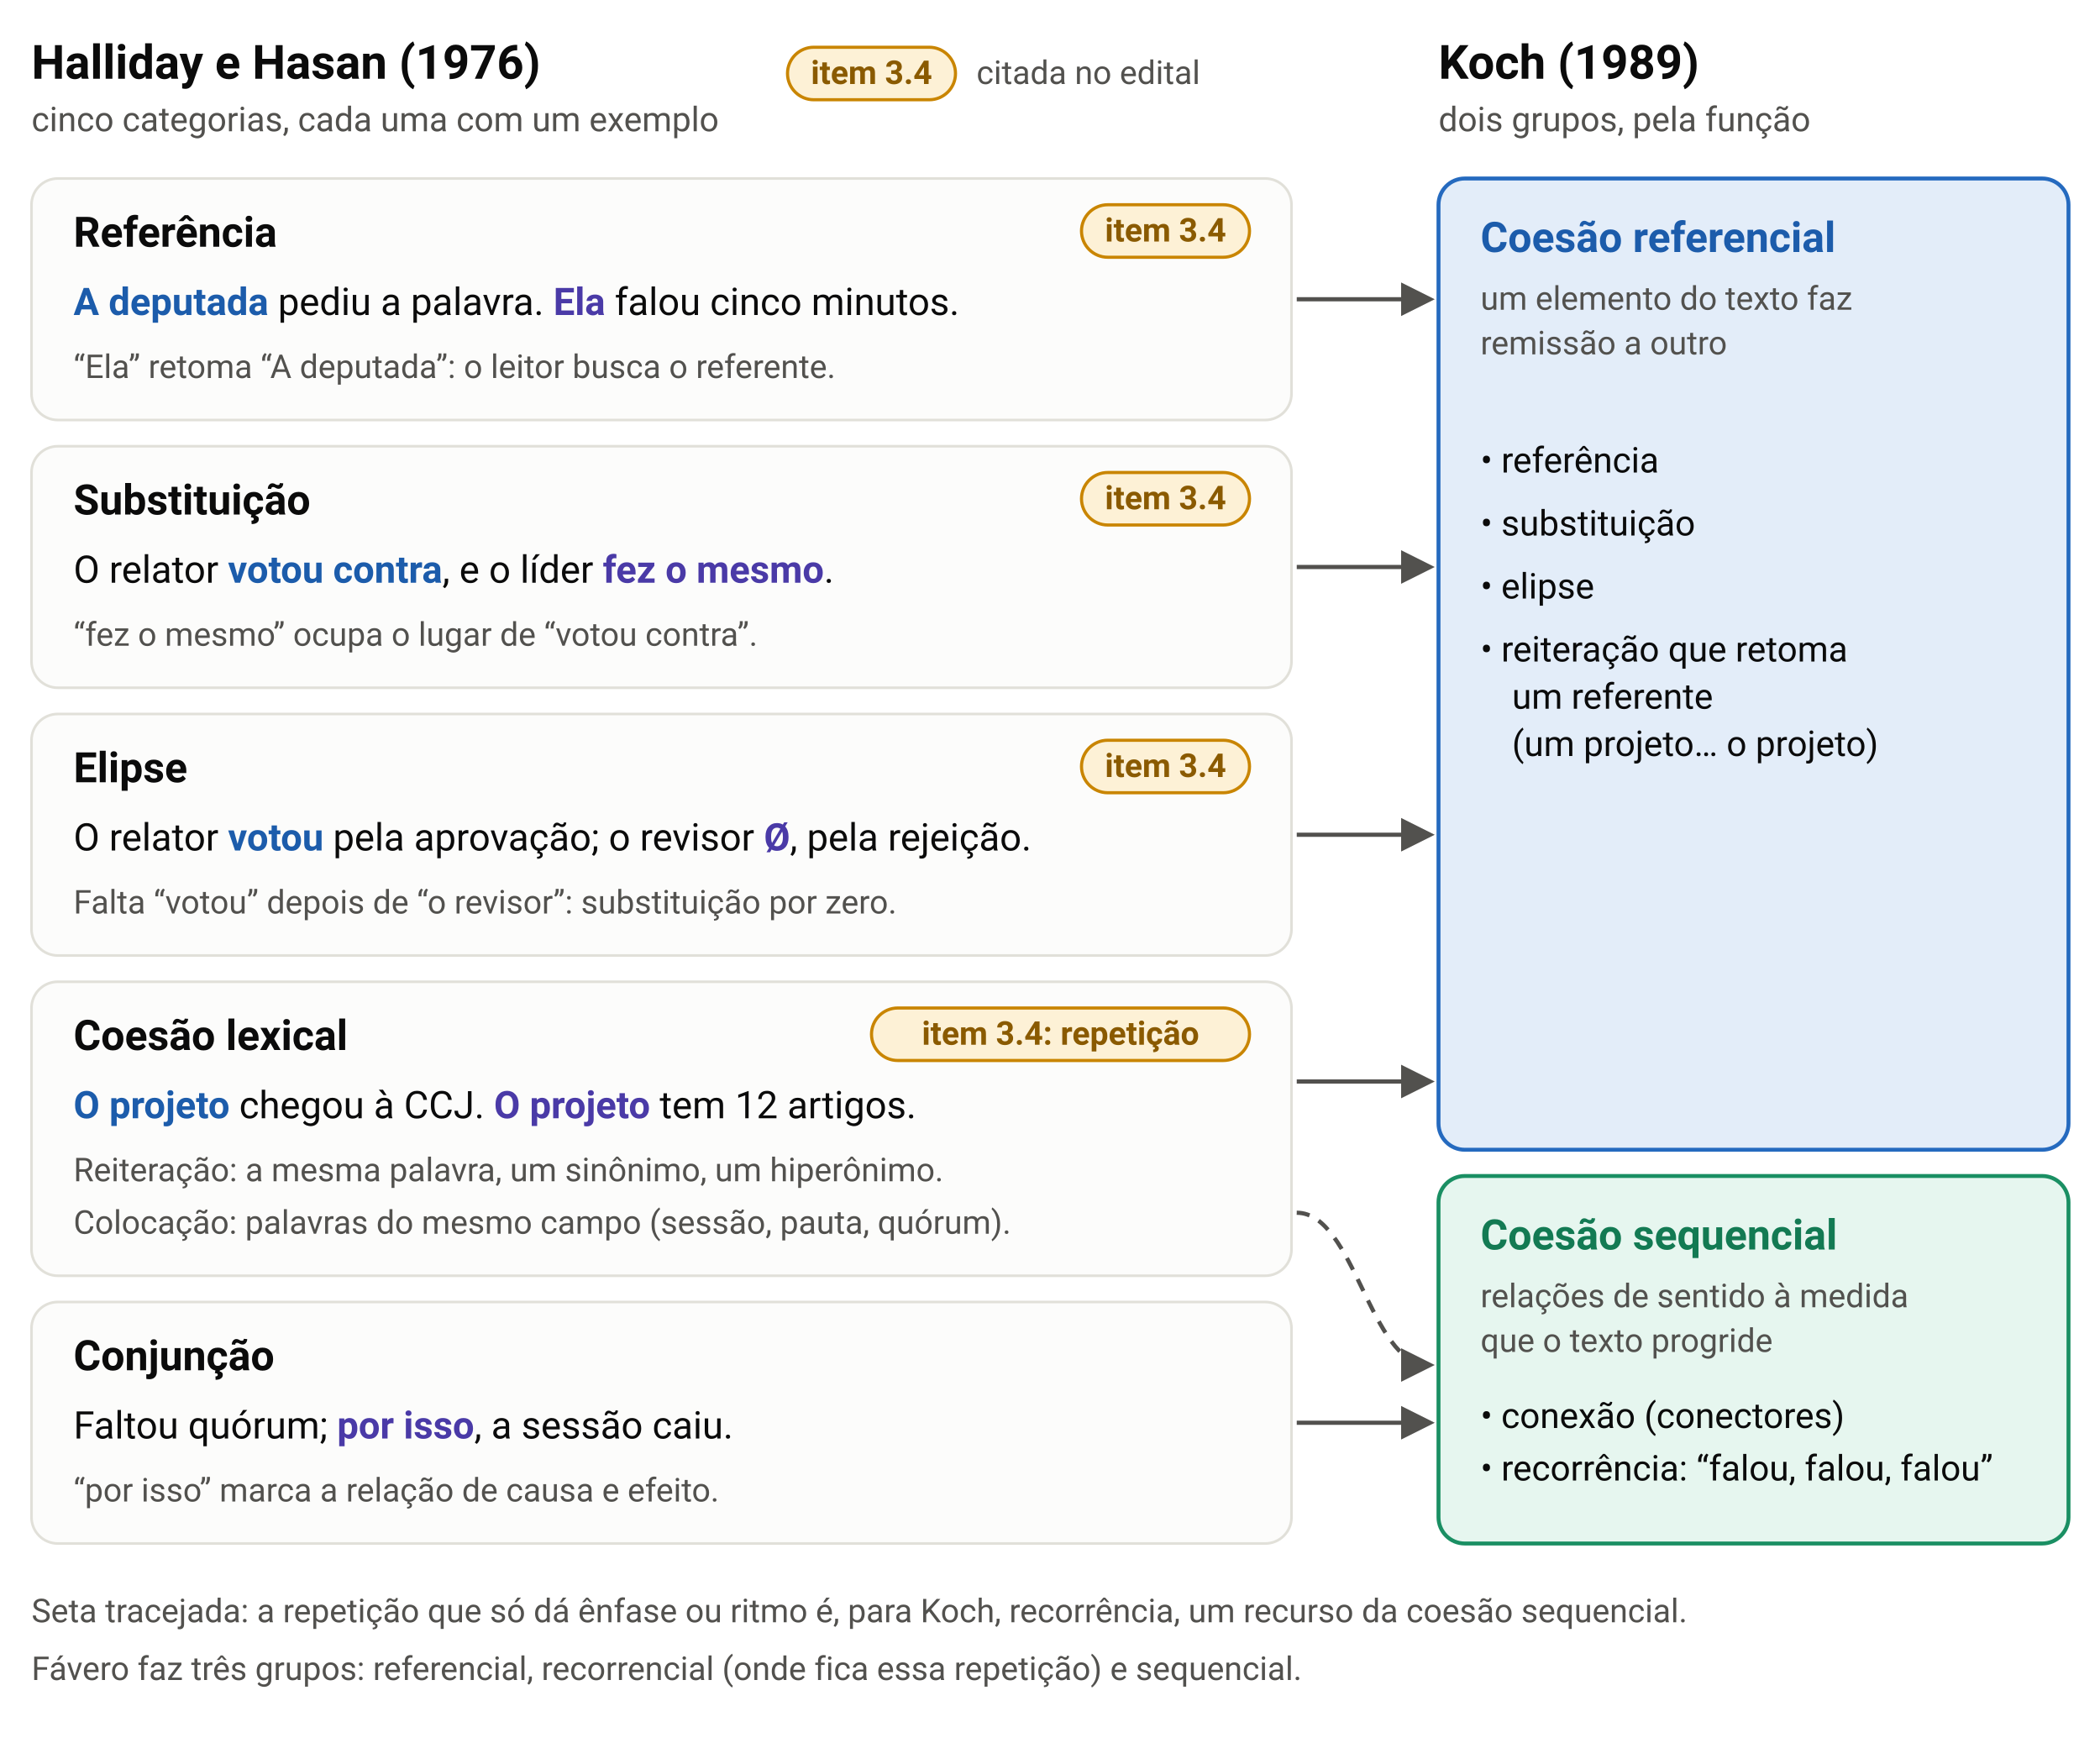
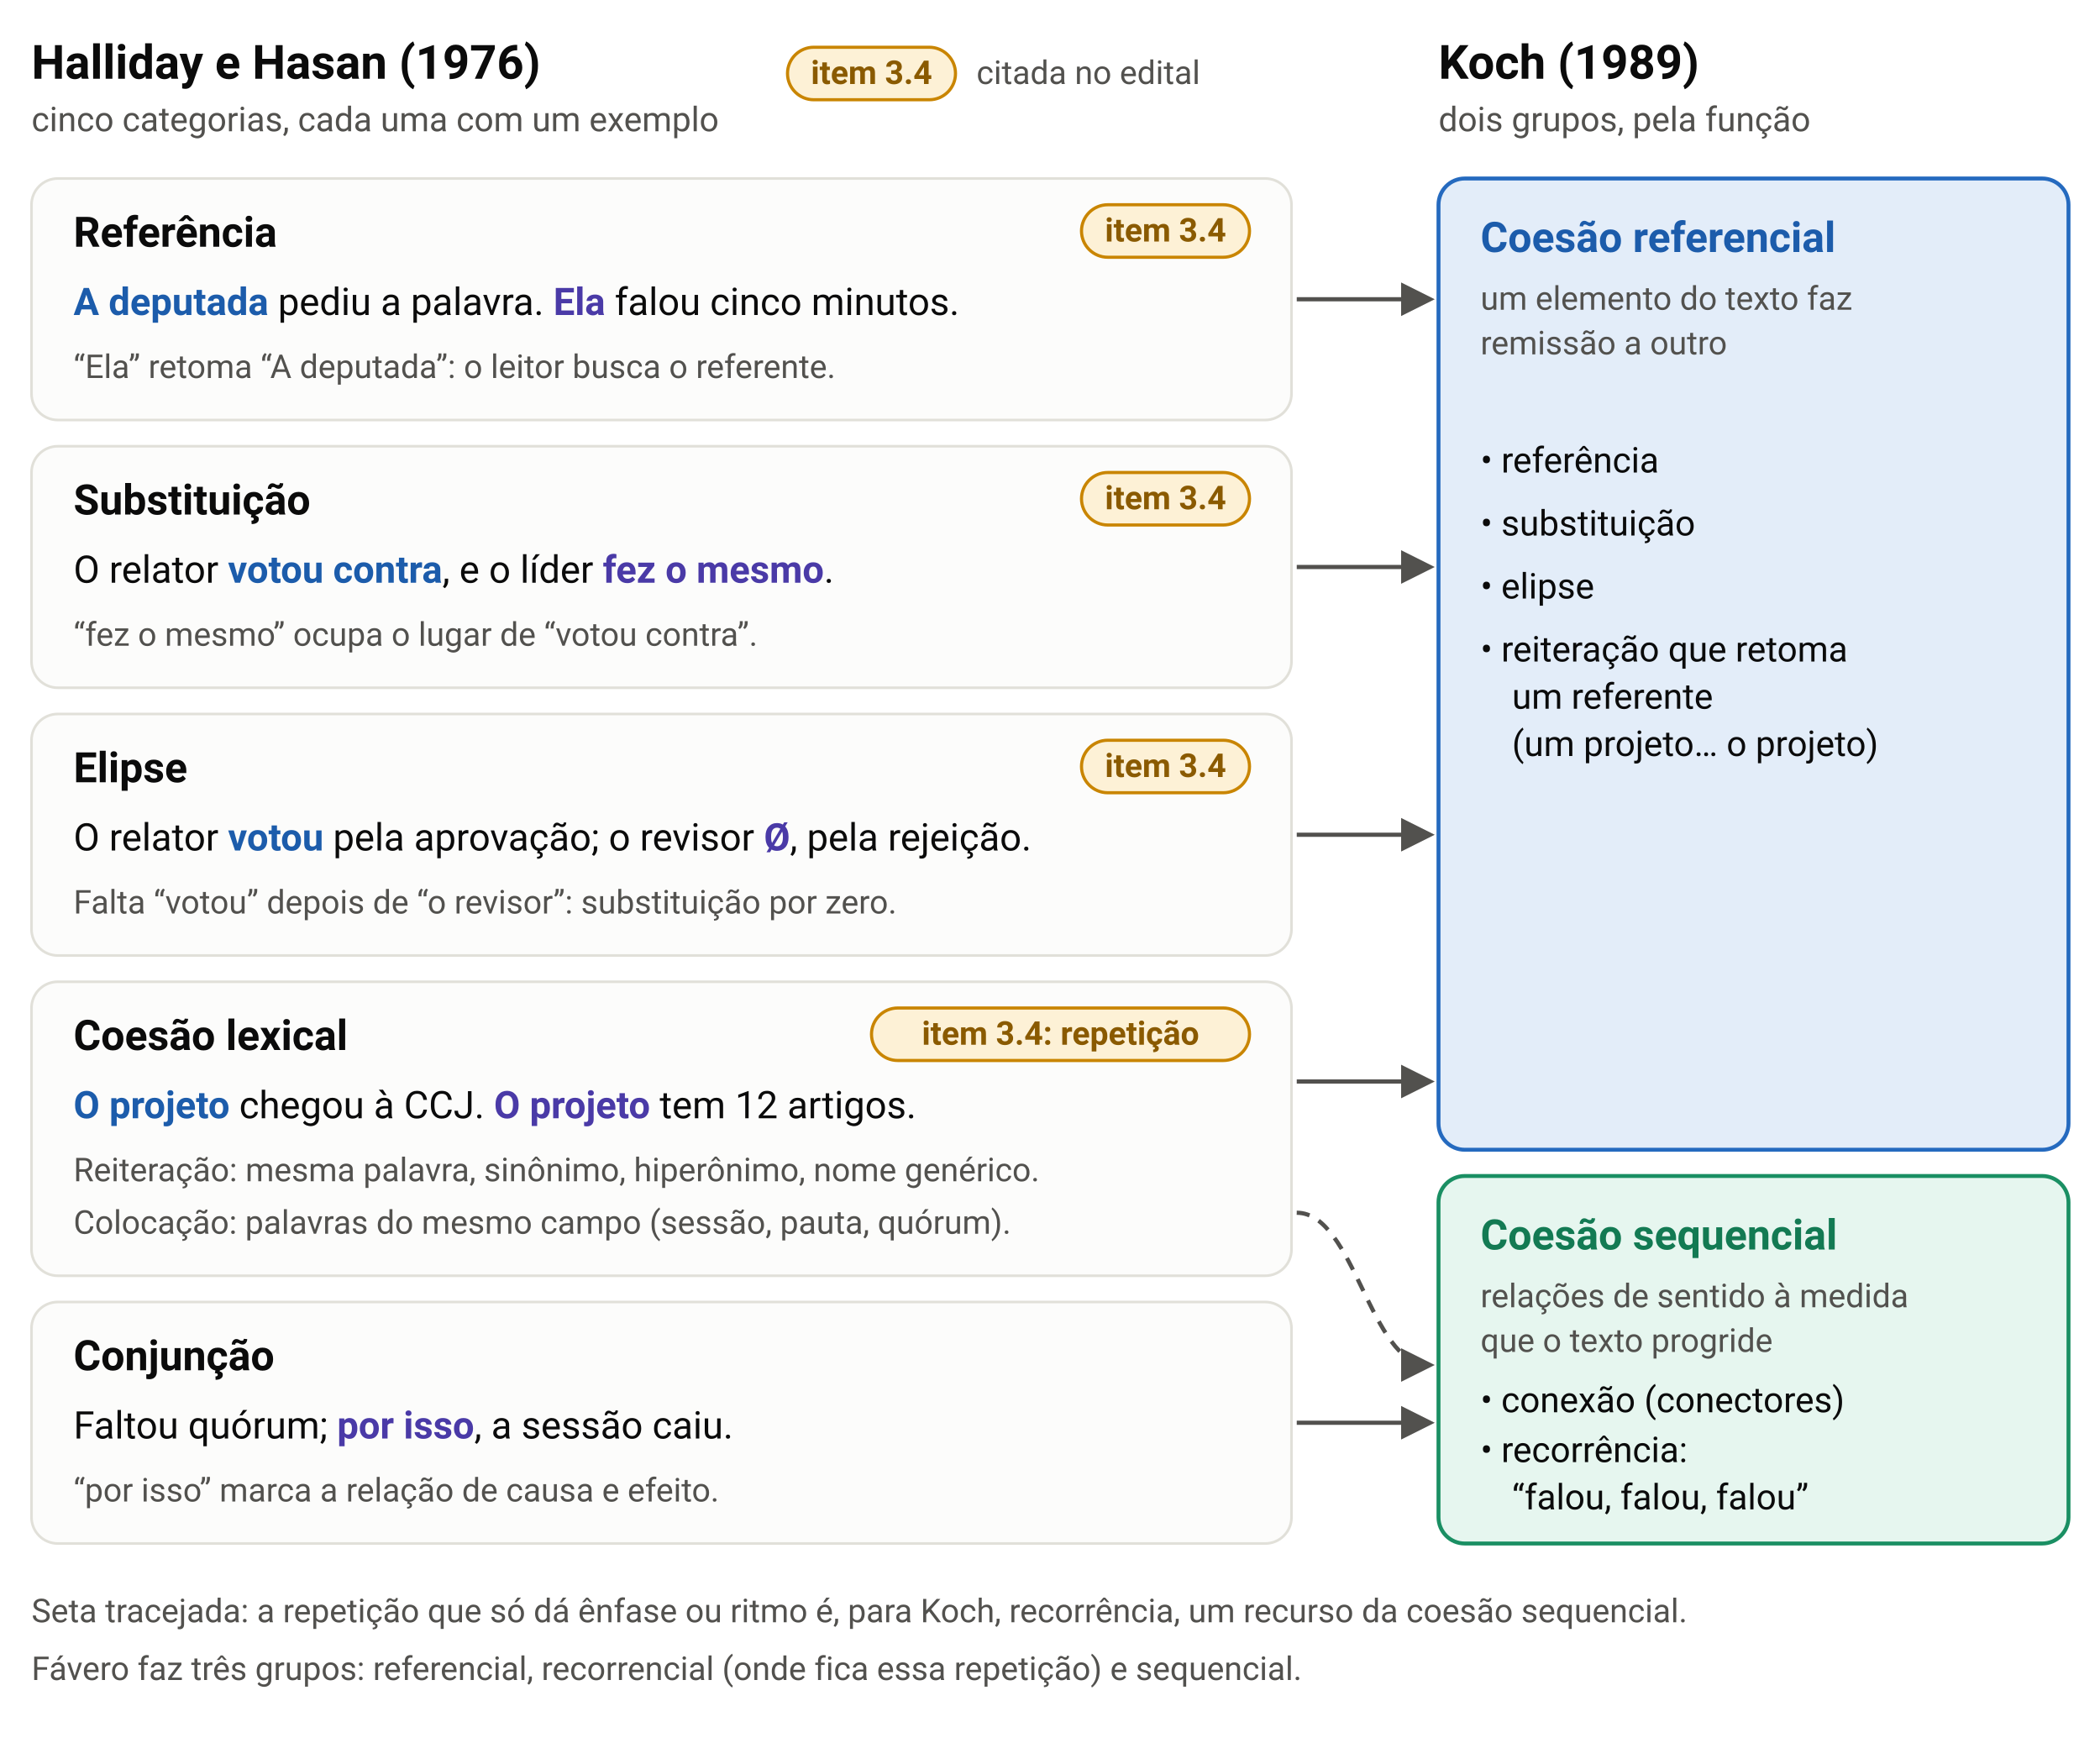
<svg xmlns="http://www.w3.org/2000/svg" width="800" height="664" viewBox="0 0 800 664" font-family="system-ui, -apple-system, 'Segoe UI', Roboto, sans-serif">
  <defs>
    <marker id="ponta" viewBox="0 0 10 10" refX="8" refY="5" markerWidth="8" markerHeight="8" orient="auto-start-reverse">
      <path d="M0 0 L10 5 L0 10 z" fill="#52514e" />
    </marker>
  </defs>
  <rect width="800" height="664" fill="#ffffff" />
  <text x="12" y="30" font-size="18" font-weight="700" fill="#0b0b0b">Halliday e Hasan (1976)</text>
  <text x="12" y="50" font-size="13" fill="#52514e">cinco categorias, cada uma com um exemplo</text>
  <text x="548" y="30" font-size="18" font-weight="700" fill="#0b0b0b">Koch (1989)</text>
  <text x="548" y="50" font-size="13" fill="#52514e">dois grupos, pela função</text>
  <g font-size="12.5" fill="#52514e">
    <rect x="300" y="18" width="64" height="20" rx="10" fill="#fdf1d6" stroke="#c98500" stroke-width="1.2" />
    <text x="332" y="32" text-anchor="middle" font-weight="600" fill="#8a5a00">item 3.4</text>
    <text x="372" y="32">citada no edital</text>
  </g>
  <g transform="translate(12 68)">
    <rect width="480" height="92" rx="10" fill="#fcfcfb" stroke="#e1e0d9" />
    <text x="16" y="26" font-size="16" font-weight="700" fill="#0b0b0b">Referência</text>
    <rect x="400" y="10" width="64" height="20" rx="10" fill="#fdf1d6" stroke="#c98500" stroke-width="1.2" />
    <text x="432" y="24" font-size="12.5" text-anchor="middle" font-weight="600" fill="#8a5a00">item 3.4</text>
    <text x="16" y="52" font-size="14.5" fill="#0b0b0b">
      <tspan font-weight="700" fill="#1c5cab">A deputada</tspan> pediu a palavra. <tspan font-weight="700" fill="#4a3aa7">Ela</tspan> falou cinco minutos.</text>
    <text x="16" y="76" font-size="12.5" fill="#52514e">“Ela” retoma “A deputada”: o leitor busca o referente.</text>
  </g>
  <g transform="translate(12 170)">
    <rect width="480" height="92" rx="10" fill="#fcfcfb" stroke="#e1e0d9" />
    <text x="16" y="26" font-size="16" font-weight="700" fill="#0b0b0b">Substituição</text>
    <rect x="400" y="10" width="64" height="20" rx="10" fill="#fdf1d6" stroke="#c98500" stroke-width="1.2" />
    <text x="432" y="24" font-size="12.5" text-anchor="middle" font-weight="600" fill="#8a5a00">item 3.4</text>
    <text x="16" y="52" font-size="14.5" fill="#0b0b0b">O relator <tspan font-weight="700" fill="#1c5cab">votou contra</tspan>, e o líder <tspan font-weight="700" fill="#4a3aa7">fez o mesmo</tspan>.</text>
    <text x="16" y="76" font-size="12.5" fill="#52514e">“fez o mesmo” ocupa o lugar de “votou contra”.</text>
  </g>
  <g transform="translate(12 272)">
    <rect width="480" height="92" rx="10" fill="#fcfcfb" stroke="#e1e0d9" />
    <text x="16" y="26" font-size="16" font-weight="700" fill="#0b0b0b">Elipse</text>
    <rect x="400" y="10" width="64" height="20" rx="10" fill="#fdf1d6" stroke="#c98500" stroke-width="1.2" />
    <text x="432" y="24" font-size="12.5" text-anchor="middle" font-weight="600" fill="#8a5a00">item 3.4</text>
    <text x="16" y="52" font-size="14.5" fill="#0b0b0b">O relator <tspan font-weight="700" fill="#1c5cab">votou</tspan> pela aprovação; o revisor <tspan font-weight="700" fill="#4a3aa7">Ø</tspan>, pela rejeição.</text>
    <text x="16" y="76" font-size="12.5" fill="#52514e">Falta “votou” depois de “o revisor”: substituição por zero.</text>
  </g>
  <g transform="translate(12 374)">
    <rect width="480" height="112" rx="10" fill="#fcfcfb" stroke="#e1e0d9" />
    <text x="16" y="26" font-size="16" font-weight="700" fill="#0b0b0b">Coesão lexical</text>
    <rect x="320" y="10" width="144" height="20" rx="10" fill="#fdf1d6" stroke="#c98500" stroke-width="1.2" />
    <text x="392" y="24" font-size="12.5" text-anchor="middle" font-weight="600" fill="#8a5a00">item 3.4: repetição</text>
    <text x="16" y="52" font-size="14.5" fill="#0b0b0b">
      <tspan font-weight="700" fill="#1c5cab">O projeto</tspan> chegou à CCJ. <tspan font-weight="700" fill="#4a3aa7">O projeto</tspan> tem 12 artigos.</text>
-     <text x="16" y="76" font-size="12.5" fill="#52514e">Reiteração: a mesma palavra, um sinônimo, um hiperônimo.</text>
+     <text x="16" y="76" font-size="12.5" fill="#52514e">Reiteração: mesma palavra, sinônimo, hiperônimo, nome genérico.</text>
    <text x="16" y="96" font-size="12.5" fill="#52514e">Colocação: palavras do mesmo campo (sessão, pauta, quórum).</text>
  </g>
  <g transform="translate(12 496)">
    <rect width="480" height="92" rx="10" fill="#fcfcfb" stroke="#e1e0d9" />
    <text x="16" y="26" font-size="16" font-weight="700" fill="#0b0b0b">Conjunção</text>
    <text x="16" y="52" font-size="14.5" fill="#0b0b0b">Faltou quórum; <tspan font-weight="700" fill="#4a3aa7">por isso</tspan>, a sessão caiu.</text>
    <text x="16" y="76" font-size="12.5" fill="#52514e">“por isso” marca a relação de causa e efeito.</text>
  </g>
  <g transform="translate(548 68)">
    <rect width="240" height="370" rx="10" fill="#e3edf9" stroke="#256abf" stroke-width="1.5" />
    <text x="16" y="28" font-size="16" font-weight="700" fill="#1c5cab">Coesão referencial</text>
    <text font-size="12.5" fill="#52514e">
      <tspan x="16" y="50">um elemento do texto faz</tspan>
      <tspan x="16" dy="17">remissão a outro</tspan>
    </text>
    <text font-size="13.5" fill="#0b0b0b">
      <tspan x="16" y="112">• referência</tspan>
      <tspan x="16" dy="24">• substituição</tspan>
      <tspan x="16" dy="24">• elipse</tspan>
      <tspan x="16" dy="24">• reiteração que retoma</tspan>
      <tspan x="28" dy="18">um referente</tspan>
      <tspan x="28" dy="18">(um projeto… o projeto)</tspan>
    </text>
  </g>
  <g transform="translate(548 448)">
    <rect width="240" height="140" rx="10" fill="#e6f6ef" stroke="#1a8f63" stroke-width="1.5" />
    <text x="16" y="28" font-size="16" font-weight="700" fill="#137a53">Coesão sequencial</text>
    <text font-size="12.5" fill="#52514e">
      <tspan x="16" y="50">relações de sentido à medida</tspan>
      <tspan x="16" dy="17">que o texto progride</tspan>
    </text>
    <text font-size="13.5" fill="#0b0b0b">
-       <tspan x="16" y="96">• conexão (conectores)</tspan>
-       <tspan x="16" dy="20">• recorrência: “falou, falou, falou”</tspan>
+       <tspan x="16" y="90">• conexão (conectores)</tspan>
+       <tspan x="16" dy="19">• recorrência:</tspan>
+       <tspan x="28" dy="18">“falou, falou, falou”</tspan>
    </text>
  </g>
  <g stroke="#52514e" stroke-width="1.6" fill="none">
    <path d="M494 114 L544 114" marker-end="url(#ponta)" />
    <path d="M494 216 L544 216" marker-end="url(#ponta)" />
    <path d="M494 318 L544 318" marker-end="url(#ponta)" />
    <path d="M494 412 L544 412" marker-end="url(#ponta)" />
    <path d="M494 462 C 516 462, 522 520, 544 520" marker-end="url(#ponta)" stroke-dasharray="5 4" />
    <path d="M494 542 L544 542" marker-end="url(#ponta)" />
  </g>
  <text x="12" y="618" font-size="12.5" fill="#52514e">Seta tracejada: a repetição que só dá ênfase ou ritmo é, para Koch, recorrência, um recurso da coesão sequencial.</text>
  <text x="12" y="640" font-size="12.5" fill="#52514e">Fávero faz três grupos: referencial, recorrencial (onde fica essa repetição) e sequencial.</text>
</svg>
